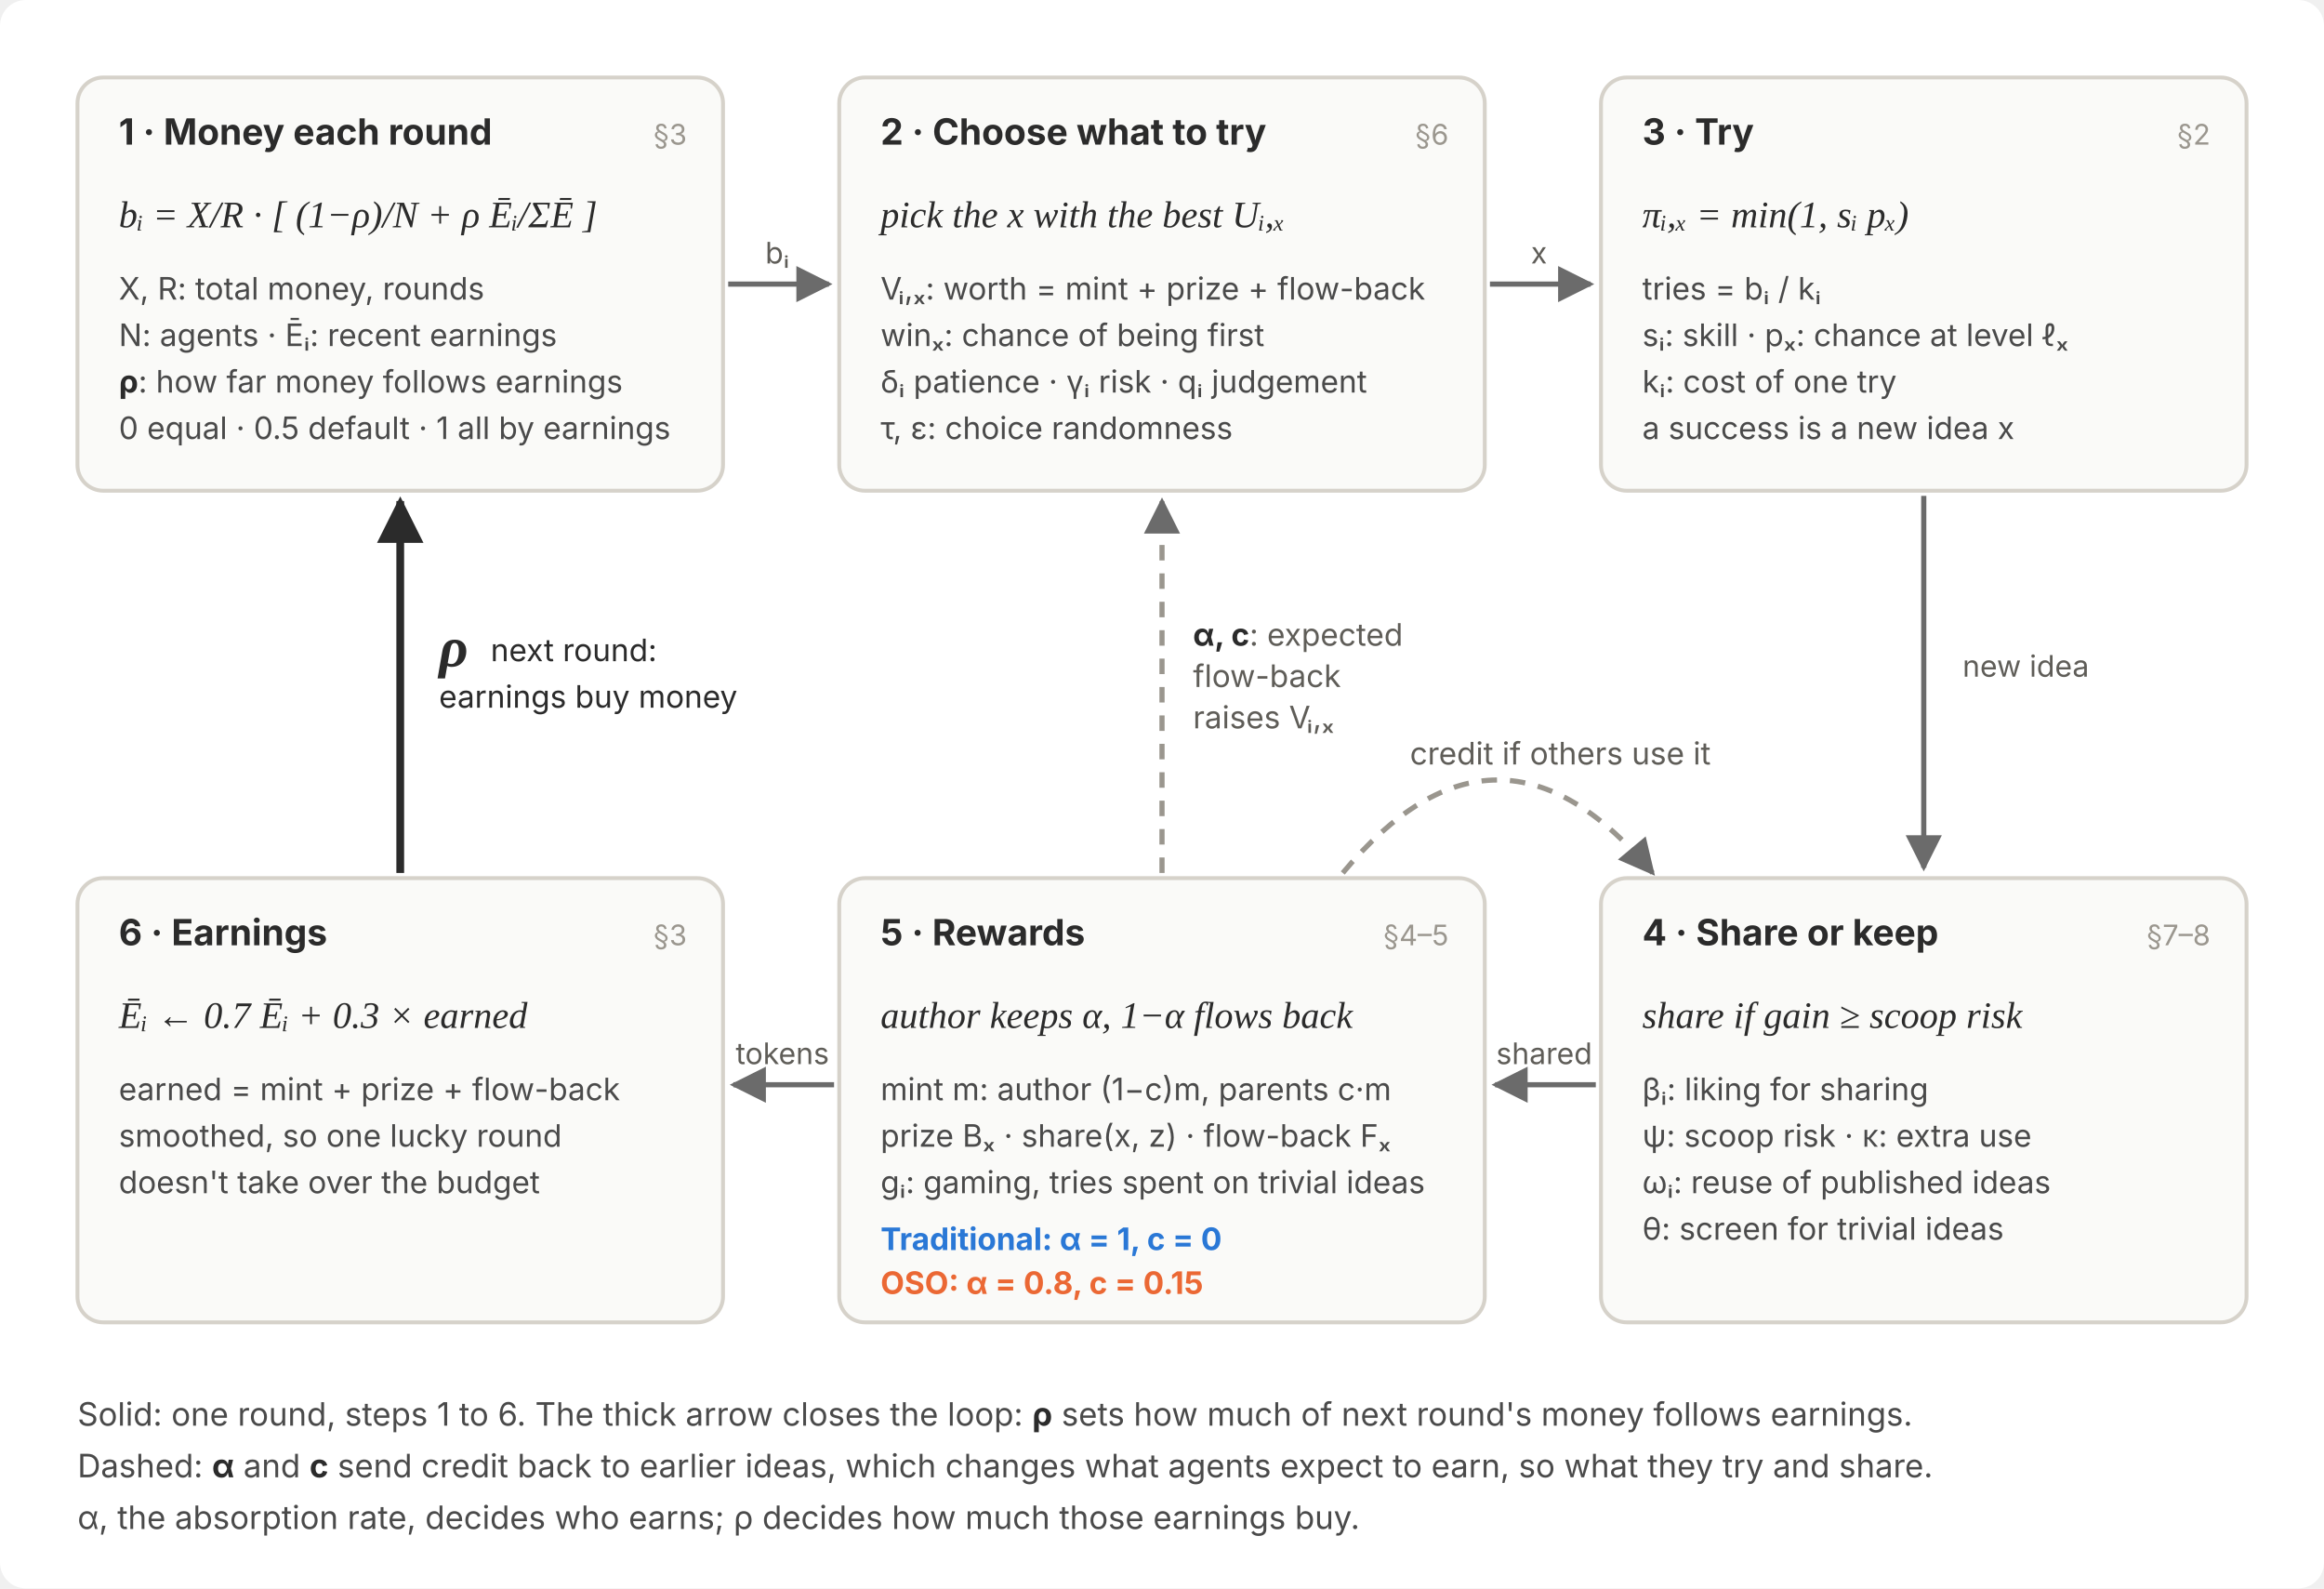
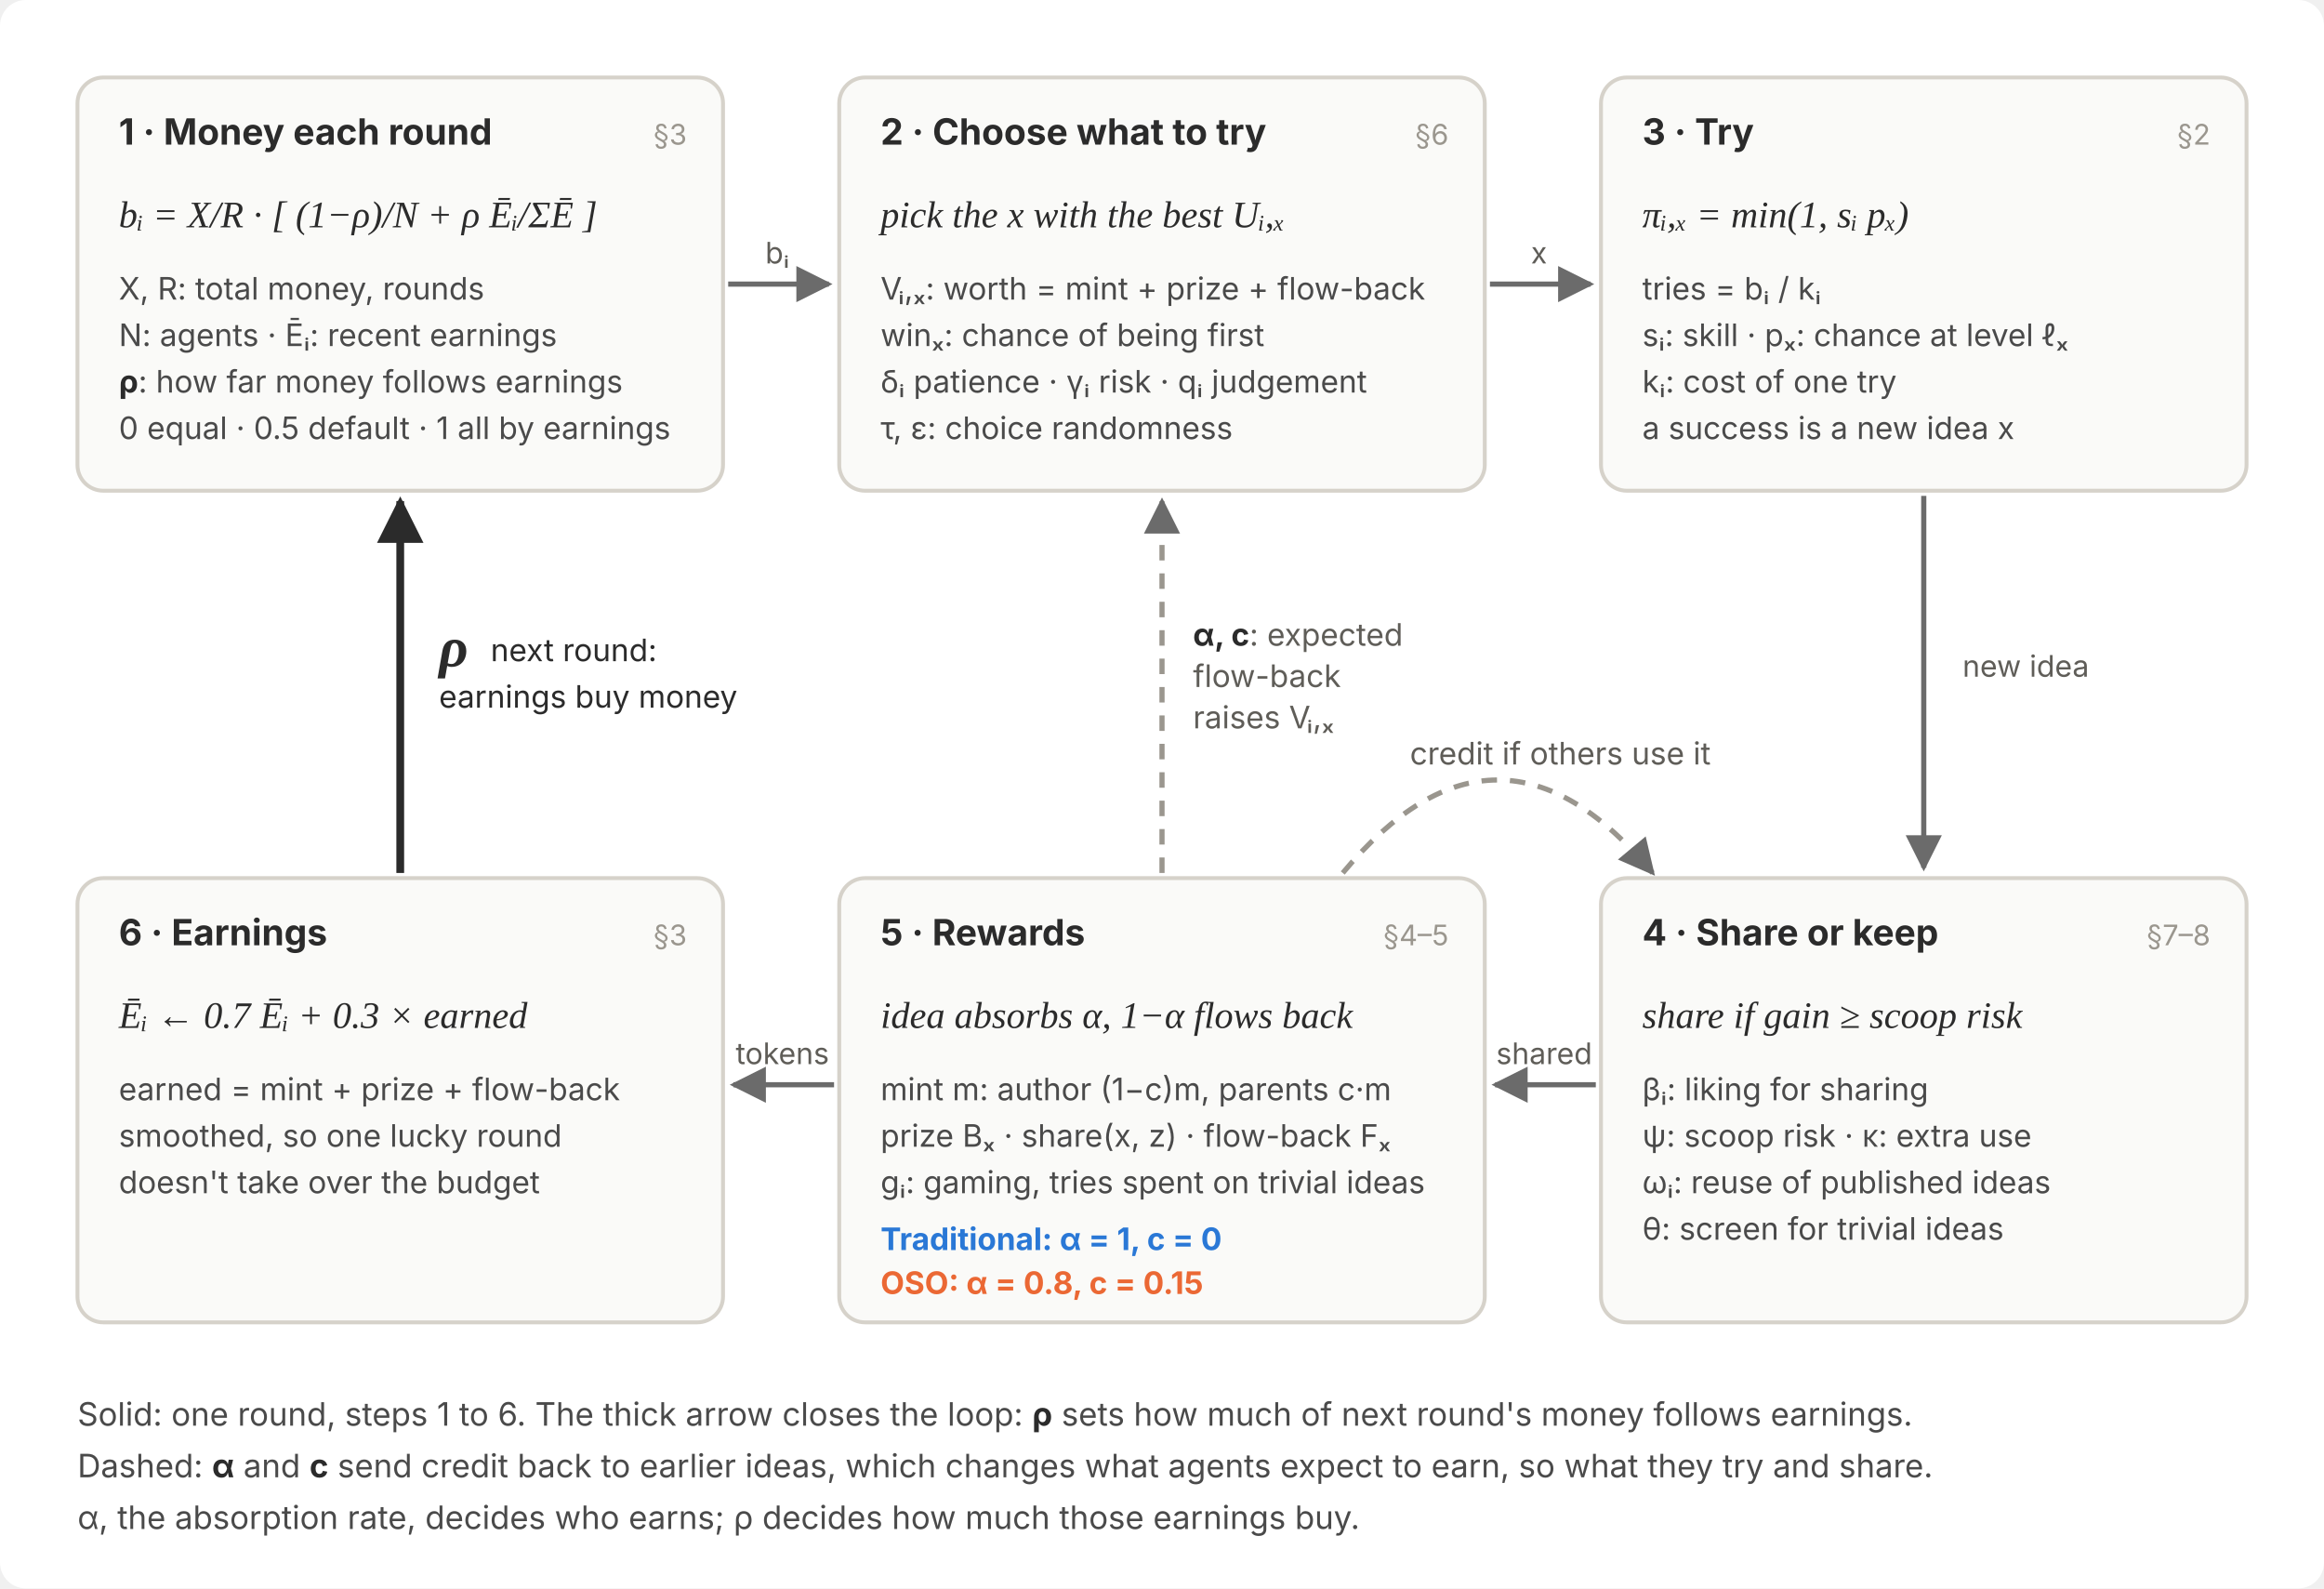
<svg xmlns="http://www.w3.org/2000/svg" viewBox="0 0 900 615" font-family="system-ui, -apple-system, Segoe UI, sans-serif" role="img" aria-label="One round as a loop of six steps. 1 Money: each agent gets b_i, part equal and part by recent earnings, weighted by rho. 2 Choose what to try: the idea with the best score U. 3 Try: success chance pi = s times p, number of tries b over k. 4 Share or keep: publish if the gain beats the scoop risk. 5 Rewards: the mint and the prize; the author keeps alpha, the absorption rate, and 1 minus alpha flows back to the ideas it built on; traditional alpha 1 and c 0, OSO alpha 0.8 and c 0.15. 6 Earnings: recent earnings E bar, which feed the next round's money through rho. An inner dashed loop: expected flow-back changes what agents choose to try and whether they share.">
  <defs>
    <marker id="arr" viewBox="0 0 10 10" refX="9" refY="5" markerWidth="7" markerHeight="7" orient="auto-start-reverse">
      <path d="M0 0L10 5L0 10z" fill="#6b6b6b" />
    </marker>
    <marker id="arrInk" viewBox="0 0 10 10" refX="9" refY="5" markerWidth="6" markerHeight="6" orient="auto-start-reverse">
      <path d="M0 0L10 5L0 10z" fill="#2b2b2b" />
    </marker>
  </defs>
  <rect width="900" height="615" rx="10" fill="#ffffff" />
  <g fill="#fafaf8" stroke="#d6d2ca" stroke-width="1.5">
    <rect x="30" y="30" width="250" height="160" rx="10" />
    <rect x="325" y="30" width="250" height="160" rx="10" />
    <rect x="620" y="30" width="250" height="160" rx="10" />
    <rect x="620" y="340" width="250" height="172" rx="10" />
    <rect x="325" y="340" width="250" height="172" rx="10" />
    <rect x="30" y="340" width="250" height="172" rx="10" />
  </g>
  <g font-size="14" font-weight="700" fill="#2b2b2b">
    <text x="46" y="56">1 · Money each round</text>
    <text x="341" y="56">2 · Choose what to try</text>
    <text x="636" y="56">3 · Try</text>
    <text x="636" y="366">4 · Share or keep</text>
    <text x="341" y="366">5 · Rewards</text>
    <text x="46" y="366">6 · Earnings</text>
  </g>
  <g font-size="11" fill="#9a968e" text-anchor="end">
    <text x="266" y="56">§3</text>
    <text x="561" y="56">§6</text>
    <text x="856" y="56">§2</text>
    <text x="856" y="366">§7–8</text>
    <text x="561" y="366">§4–5</text>
    <text x="266" y="366">§3</text>
  </g>
  <g font-size="14.5" font-style="italic" font-family="Georgia, 'Times New Roman', serif" fill="#2b2b2b">
    <text x="46" y="88">bᵢ = X/R · [ (1−ρ)/N + ρ Ēᵢ/ΣĒ ]</text>
    <text x="341" y="88">pick the x with the best Uᵢ,ₓ</text>
    <text x="636" y="88">πᵢ,ₓ = min(1, sᵢ pₓ)</text>
    <text x="636" y="398">share if gain ≥ scoop risk</text>
-     <text x="341" y="398">author keeps α, 1−α flows back</text>
+     <text x="341" y="398">idea absorbs α, 1−α flows back</text>
    <text x="46" y="398">Ēᵢ ← 0.7 Ēᵢ + 0.3 × earned</text>
  </g>
  <g font-size="12" fill="#4a4a4a">
    <text x="46" y="116">X, R: total money, rounds</text>
    <text x="46" y="134">N: agents · Ēᵢ: recent earnings</text>
    <text x="46" y="152">
      <tspan font-weight="700" fill="#2b2b2b">ρ</tspan>: how far money follows earnings</text>
    <text x="46" y="170">0 equal · 0.5 default · 1 all by earnings</text>
    <text x="341" y="116">Vᵢ,ₓ: worth = mint + prize + flow-back</text>
    <text x="341" y="134">winₓ: chance of being first</text>
    <text x="341" y="152">δᵢ patience · γᵢ risk · qᵢ judgement</text>
    <text x="341" y="170">τ, ε: choice randomness</text>
    <text x="636" y="116">tries = bᵢ / kᵢ</text>
    <text x="636" y="134">sᵢ: skill · pₓ: chance at level ℓₓ</text>
    <text x="636" y="152">kᵢ: cost of one try</text>
    <text x="636" y="170">a success is a new idea x</text>
    <text x="636" y="426">βᵢ: liking for sharing</text>
    <text x="636" y="444">ψ: scoop risk · κ: extra use</text>
    <text x="636" y="462">ωᵢ: reuse of published ideas</text>
    <text x="636" y="480">θ: screen for trivial ideas</text>
    <text x="341" y="426">mint m: author (1−c)m, parents c·m</text>
    <text x="341" y="444">prize Bₓ · share(x, z) · flow-back Fₓ</text>
    <text x="341" y="462">gᵢ: gaming, tries spent on trivial ideas</text>
    <text x="46" y="426">earned = mint + prize + flow-back</text>
    <text x="46" y="444">smoothed, so one lucky round</text>
    <text x="46" y="462">doesn't take over the budget</text>
  </g>
  <g font-size="12" font-weight="700">
    <text x="341" y="484" fill="#2a78d6">Traditional: α = 1, c = 0</text>
    <text x="341" y="501" fill="#eb6834">OSO: α = 0.8, c = 0.15</text>
  </g>
  <g stroke="#6b6b6b" stroke-width="2" fill="none" marker-end="url(#arr)">
    <line x1="282" y1="110" x2="321" y2="110" />
    <line x1="577" y1="110" x2="616" y2="110" />
    <line x1="745" y1="192" x2="745" y2="336" />
    <line x1="618" y1="420" x2="579" y2="420" />
    <line x1="323" y1="420" x2="284" y2="420" />
  </g>
  <g font-size="11.5" fill="#5f5d58" text-anchor="middle">
    <text x="301" y="102">bᵢ</text>
    <text x="596" y="102">x</text>
    <text x="760" y="262" text-anchor="start">new idea</text>
    <text x="598" y="412">shared</text>
    <text x="303" y="412">tokens</text>
  </g>
  <path d="M155 338 L155 194" stroke="#2b2b2b" stroke-width="3" fill="none" marker-end="url(#arrInk)" />
  <g fill="#2b2b2b">
    <text x="170" y="258" font-size="22" font-style="italic" font-family="Georgia, 'Times New Roman', serif" font-weight="700">ρ</text>
    <text x="190" y="256" font-size="12">next round:</text>
    <text x="170" y="274" font-size="12">earnings buy money</text>
  </g>
  <g stroke="#9a968e" stroke-width="2" fill="none" stroke-dasharray="6 5" marker-end="url(#arr)">
    <path d="M450 338 L450 194" />
    <path d="M520 338 C 560 290, 600 290, 640 338" />
  </g>
  <g font-size="12" fill="#5f5d58">
    <text x="462" y="250">
      <tspan font-weight="700" fill="#2b2b2b">α, c</tspan>: expected</text>
    <text x="462" y="266">flow-back</text>
    <text x="462" y="282">raises Vᵢ,ₓ</text>
    <text x="546" y="296">credit if others use it</text>
  </g>
  <g font-size="12.5" fill="#4a4a4a">
    <text x="30" y="552">Solid: one round, steps 1 to 6. The thick arrow closes the loop: <tspan font-weight="700" fill="#2b2b2b">ρ</tspan> sets how much of next round's money follows earnings.</text>
    <text x="30" y="572">Dashed: <tspan font-weight="700" fill="#2b2b2b">α</tspan> and <tspan font-weight="700" fill="#2b2b2b">c</tspan> send credit back to earlier ideas, which changes what agents expect to earn, so what they try and share.</text>
    <text x="30" y="592">α, the absorption rate, decides who earns; ρ decides how much those earnings buy.</text>
  </g>
</svg>
